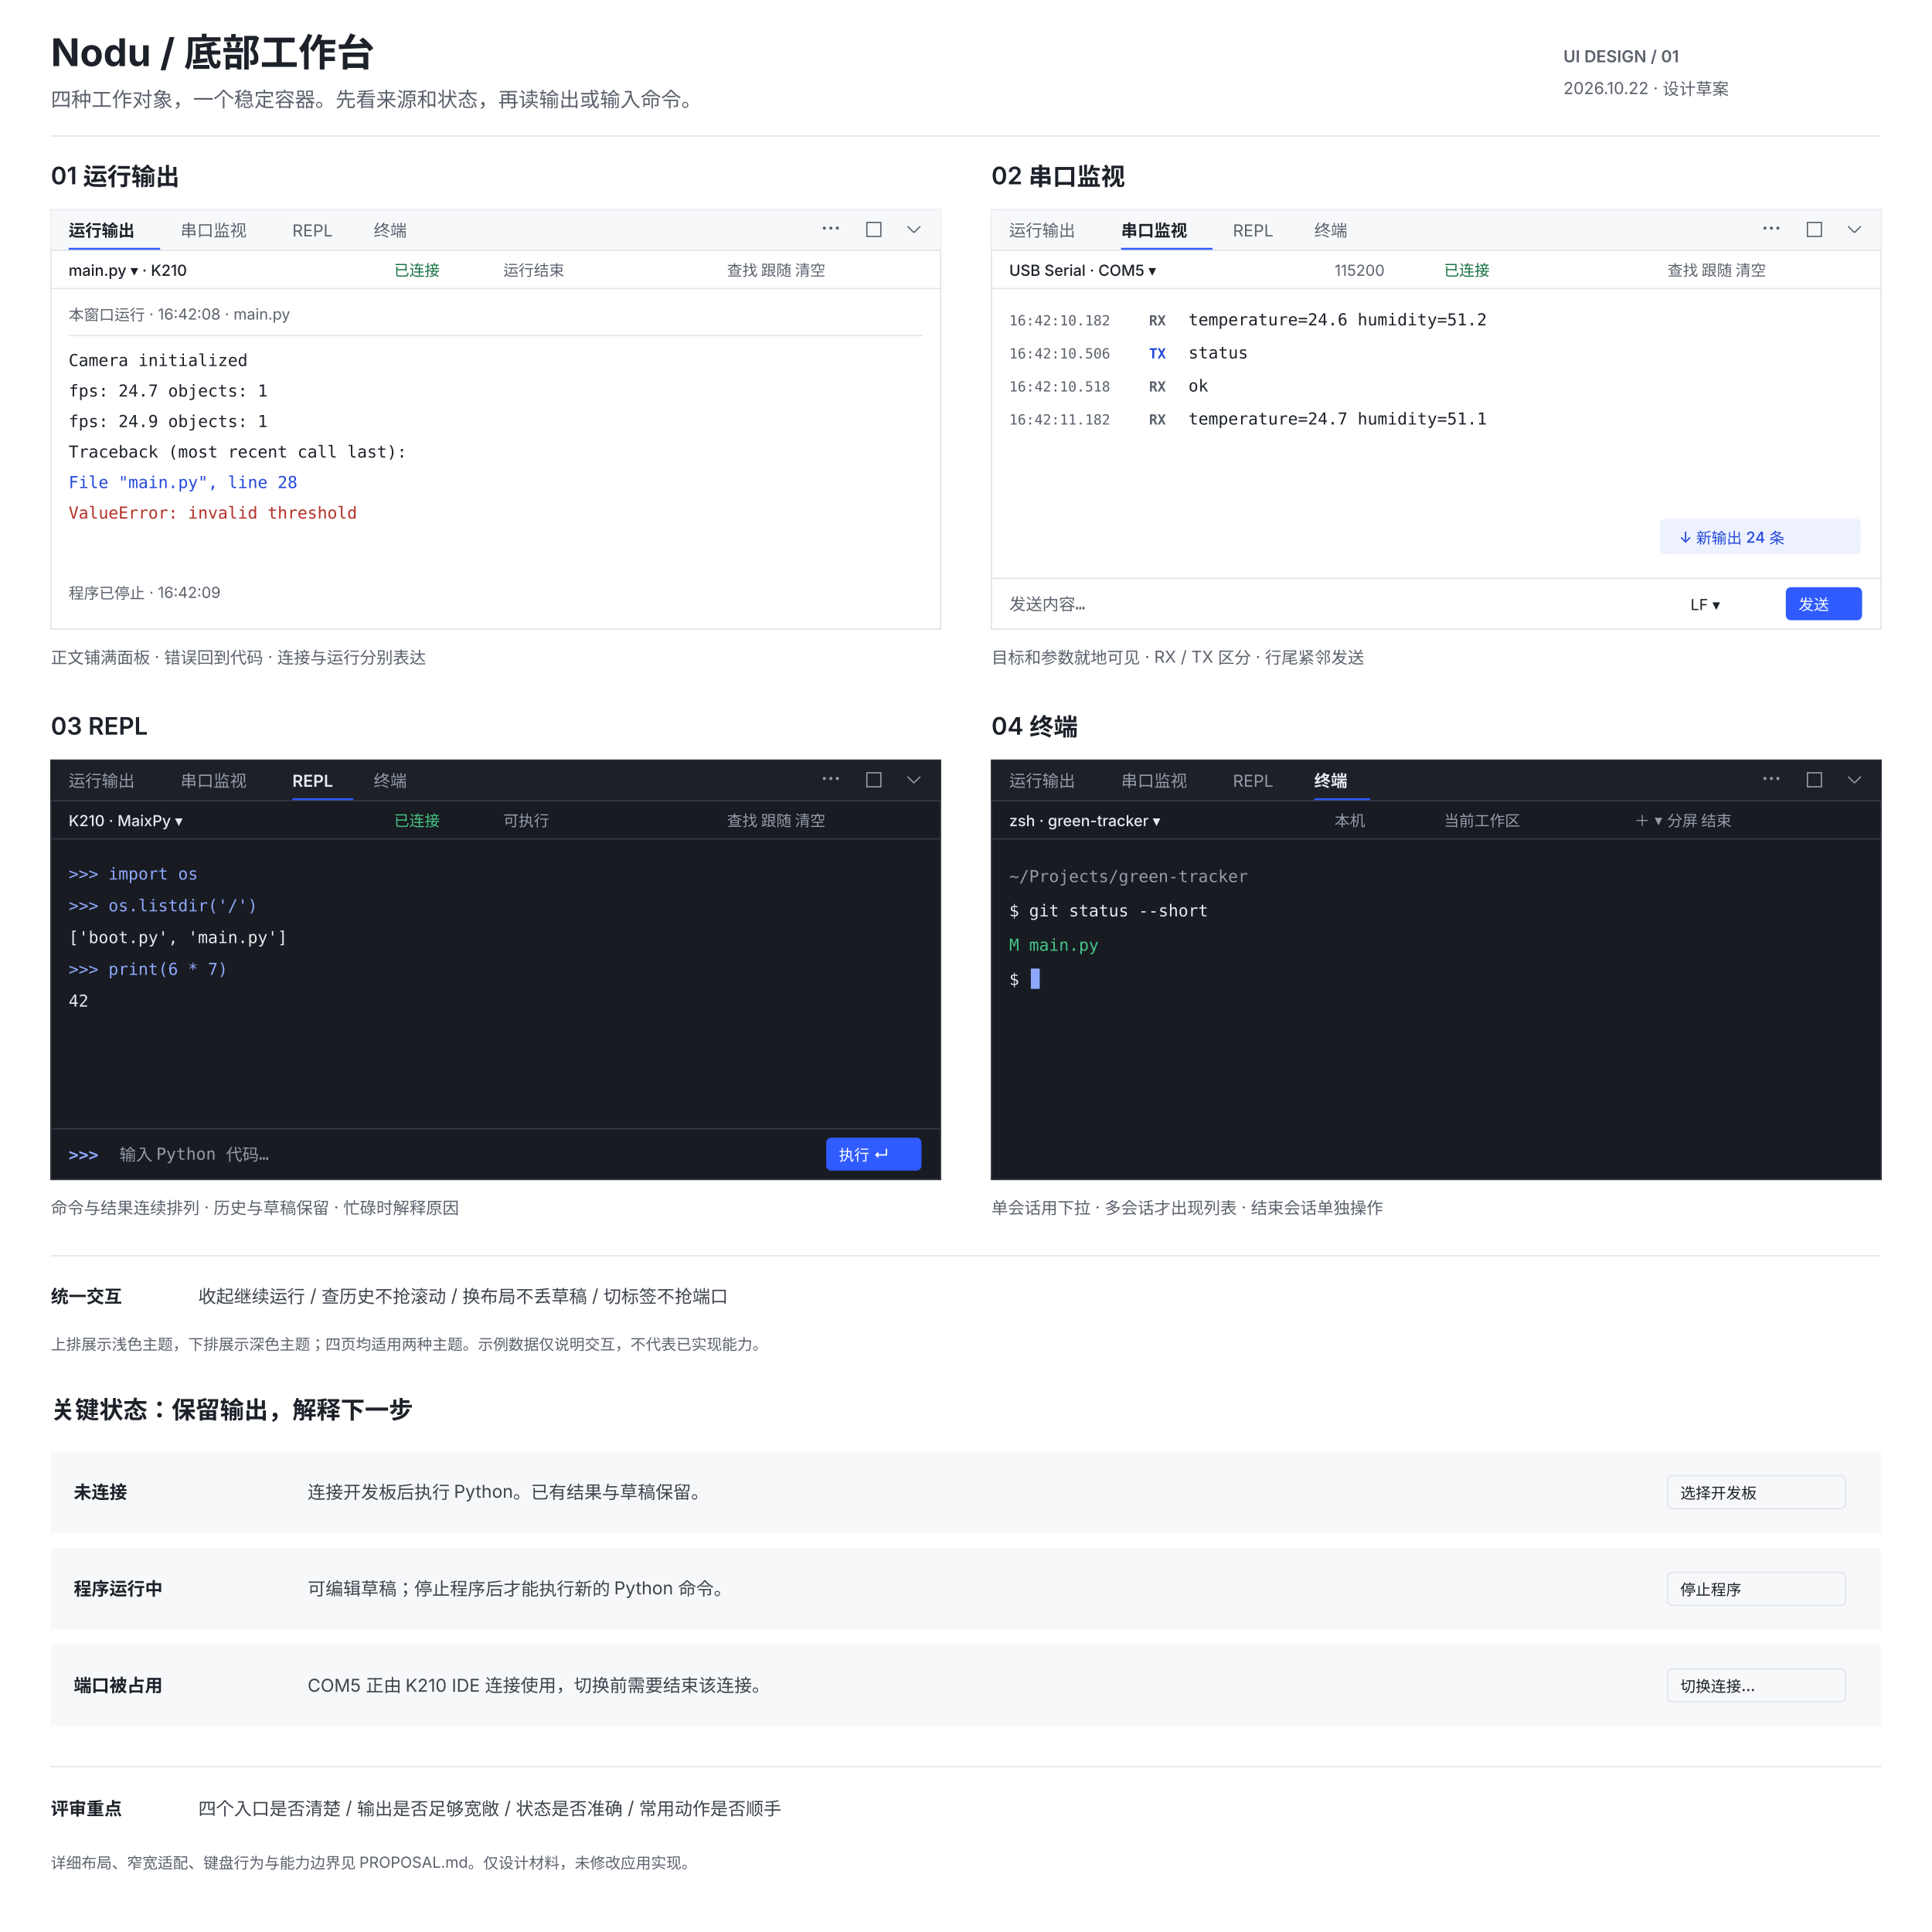
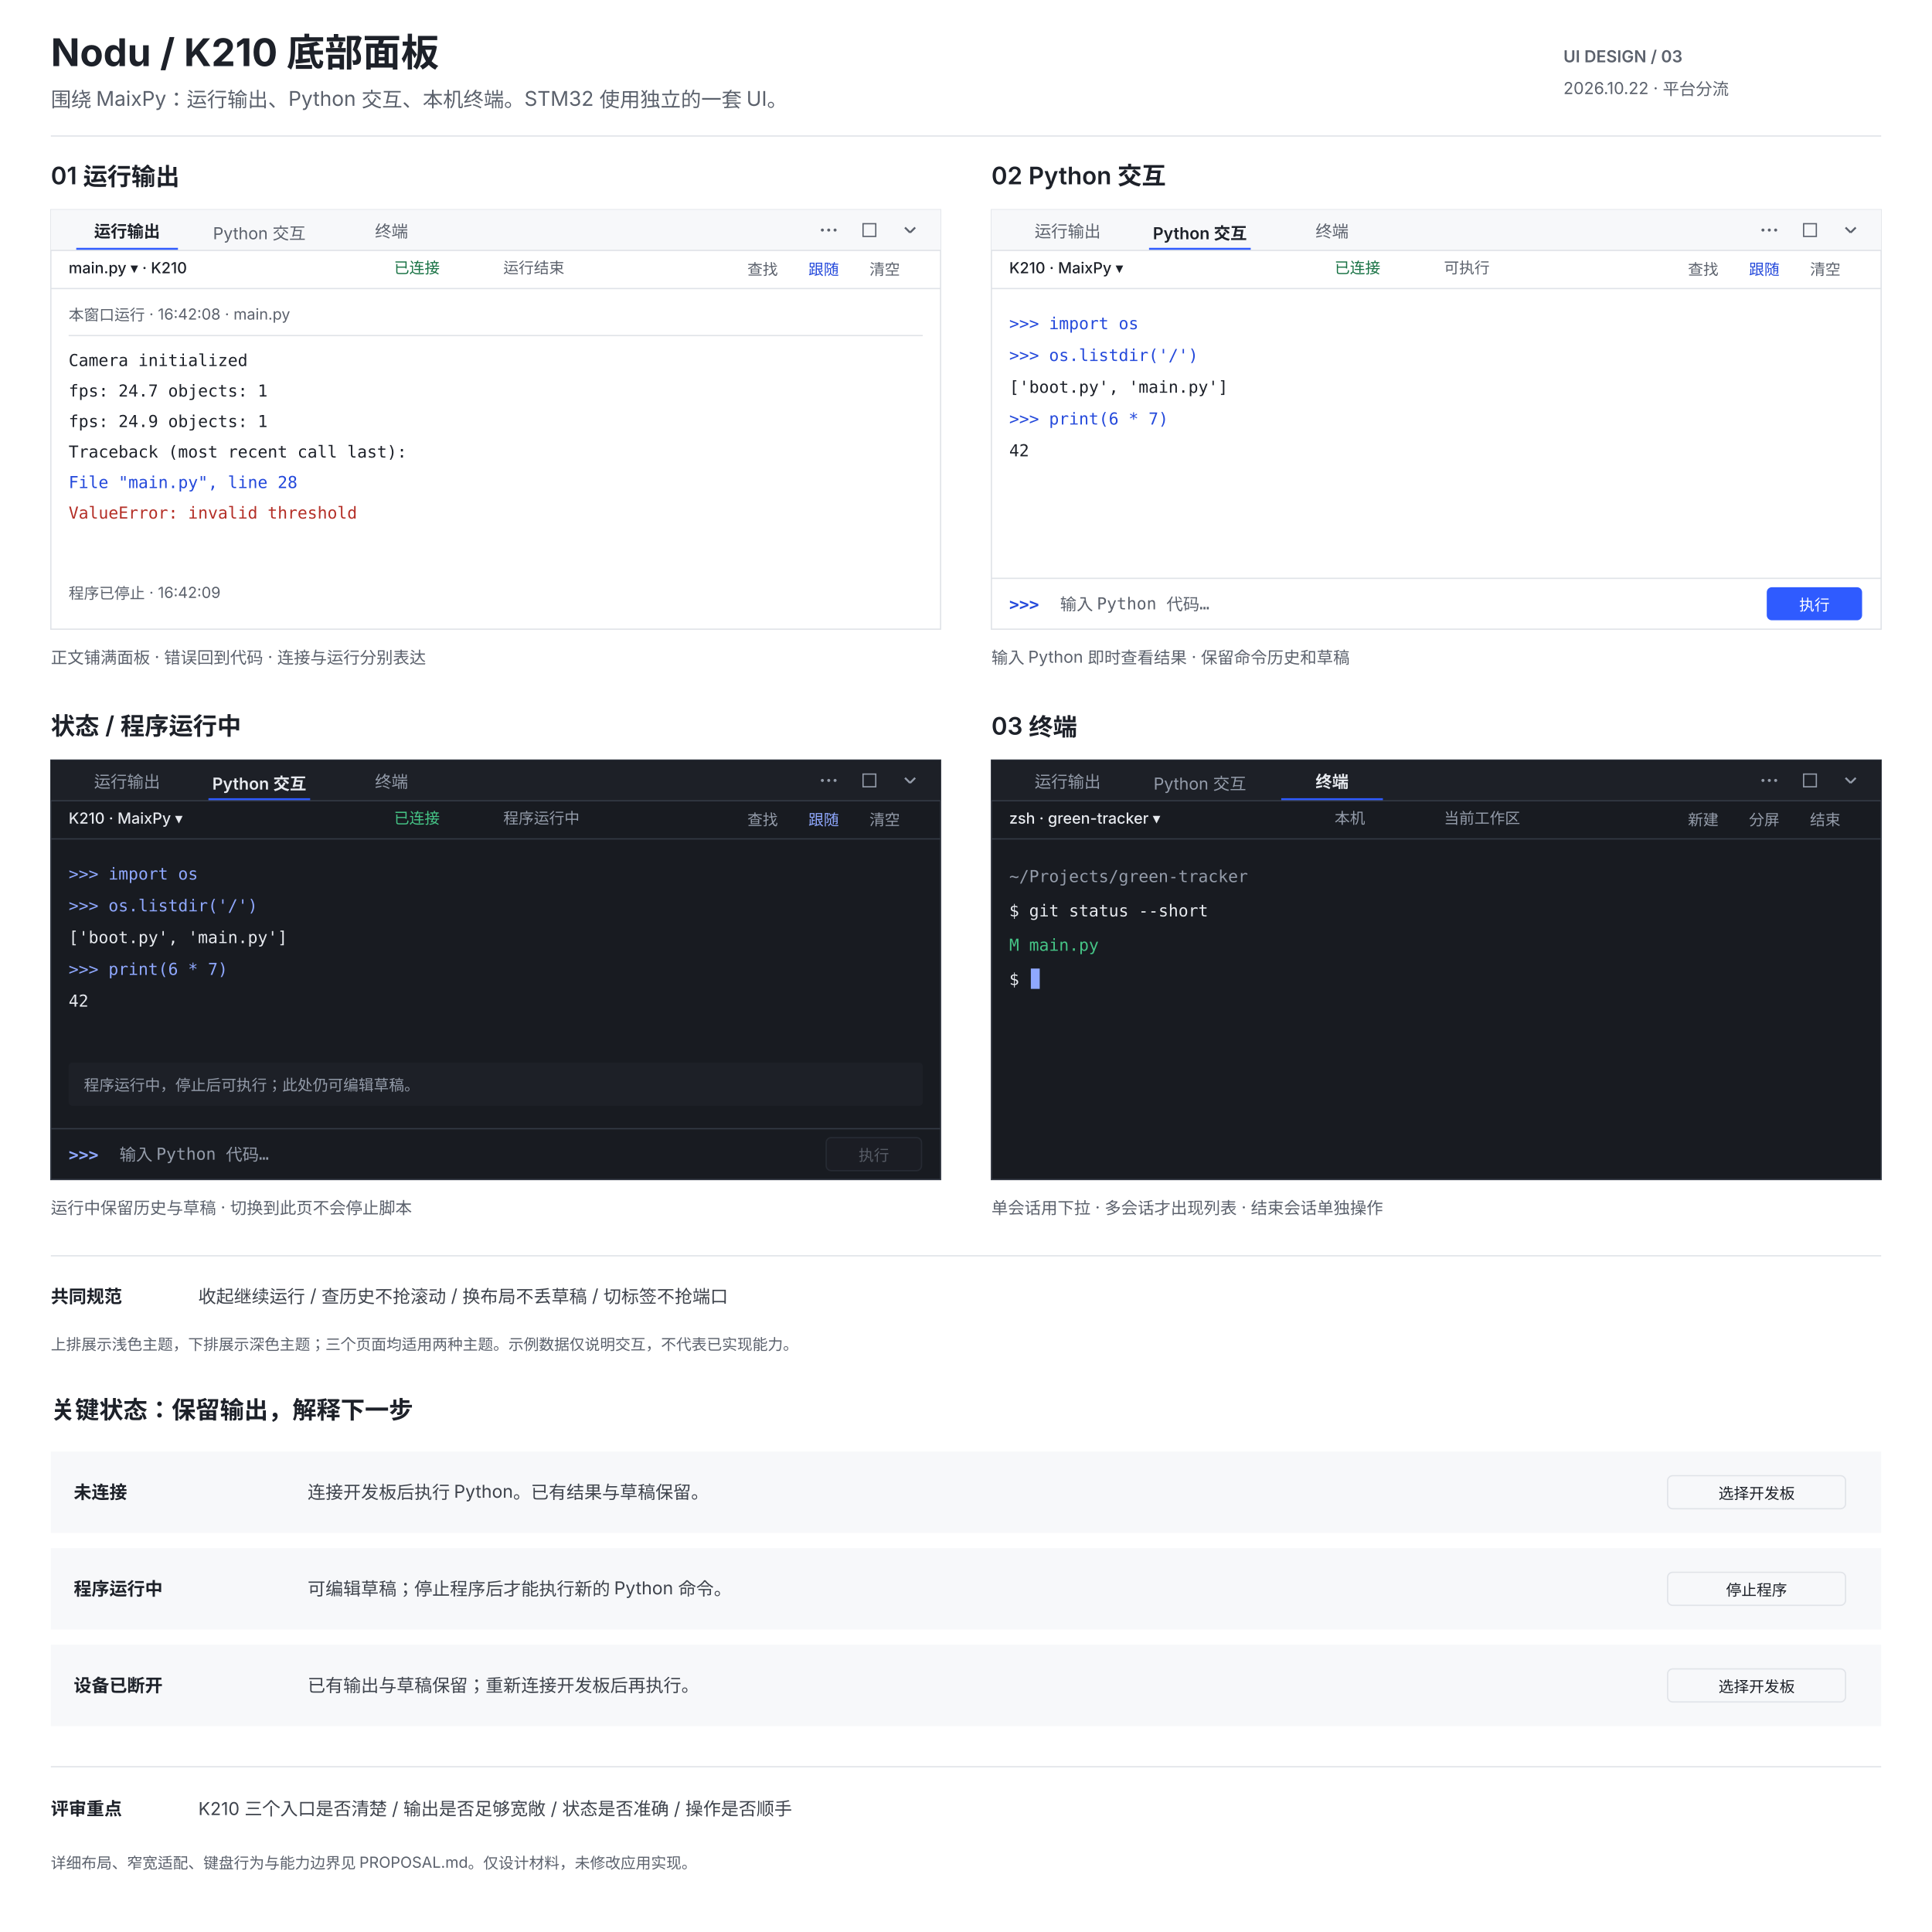
<svg xmlns="http://www.w3.org/2000/svg" width="1520" height="1520" viewBox="0 0 1520 1520" role="img" aria-labelledby="title desc">
  <rect x="0" y="0" width="1520" height="1520" rx="0" fill="#FFFFFF" />
-   <text x="40" y="52" font-family="-apple-system, BlinkMacSystemFont, 'PingFang SC', 'Microsoft YaHei', sans-serif" font-size="30" font-weight="650" fill="#1D2129">Nodu  /  底部工作台</text>
-   <text x="40" y="84" font-family="-apple-system, BlinkMacSystemFont, 'PingFang SC', 'Microsoft YaHei', sans-serif" font-size="16" font-weight="400" fill="#5B616C">四种工作对象，一个稳定容器。先看来源和状态，再读输出或输入命令。</text>
-   <text x="1230" y="49" font-family="-apple-system, BlinkMacSystemFont, 'PingFang SC', 'Microsoft YaHei', sans-serif" font-size="13" font-weight="600" fill="#5B616C">UI DESIGN  /  01</text>
-   <text x="1230" y="74" font-family="-apple-system, BlinkMacSystemFont, 'PingFang SC', 'Microsoft YaHei', sans-serif" font-size="13" font-weight="400" fill="#5B616C">2026.10.22 · 设计草案</text>
+   <text x="40" y="52" font-family="-apple-system, BlinkMacSystemFont, 'PingFang SC', 'Microsoft YaHei', sans-serif" font-size="30" font-weight="650" fill="#1D2129">Nodu  /  K210 底部面板</text>
+   <text x="40" y="84" font-family="-apple-system, BlinkMacSystemFont, 'PingFang SC', 'Microsoft YaHei', sans-serif" font-size="16" font-weight="400" fill="#5B616C">围绕 MaixPy：运行输出、Python 交互、本机终端。STM32 使用独立的一套 UI。</text>
+   <text x="1230" y="49" font-family="-apple-system, BlinkMacSystemFont, 'PingFang SC', 'Microsoft YaHei', sans-serif" font-size="13" font-weight="600" fill="#5B616C">UI DESIGN  /  03</text>
+   <text x="1230" y="74" font-family="-apple-system, BlinkMacSystemFont, 'PingFang SC', 'Microsoft YaHei', sans-serif" font-size="13" font-weight="400" fill="#5B616C">2026.10.22 · 平台分流</text>
  <path d="M40 107 L1480 107" fill="none" stroke="#E0E3E8" stroke-width="1" />
  <text x="40" y="145" font-family="-apple-system, BlinkMacSystemFont, 'PingFang SC', 'Microsoft YaHei', sans-serif" font-size="19" font-weight="600" fill="#1D2129">01  运行输出</text>
-   <text x="780" y="145" font-family="-apple-system, BlinkMacSystemFont, 'PingFang SC', 'Microsoft YaHei', sans-serif" font-size="19" font-weight="600" fill="#1D2129">02  串口监视</text>
+   <text x="780" y="145" font-family="-apple-system, BlinkMacSystemFont, 'PingFang SC', 'Microsoft YaHei', sans-serif" font-size="19" font-weight="600" fill="#1D2129">02  Python 交互</text>
  <rect x="40" y="165" width="700" height="330" rx="0" fill="#FFFFFF" stroke="#E0E3E8" />
  <rect x="40" y="165" width="700" height="32" rx="0" fill="#F7F8FA" />
-   <text x="54" y="186" font-family="-apple-system, BlinkMacSystemFont, 'PingFang SC', 'Microsoft YaHei', sans-serif" font-size="13" font-weight="600" fill="#1D2129">运行输出</text>
-   <rect x="54" y="195" width="72" height="2" rx="0" fill="#2F5BFF" />
-   <text x="142" y="186" font-family="-apple-system, BlinkMacSystemFont, 'PingFang SC', 'Microsoft YaHei', sans-serif" font-size="13" font-weight="400" fill="#5B616C">串口监视</text>
-   <text x="230" y="186" font-family="-apple-system, BlinkMacSystemFont, 'PingFang SC', 'Microsoft YaHei', sans-serif" font-size="13" font-weight="400" fill="#5B616C">REPL</text>
-   <text x="294" y="186" font-family="-apple-system, BlinkMacSystemFont, 'PingFang SC', 'Microsoft YaHei', sans-serif" font-size="13" font-weight="400" fill="#5B616C">终端</text>
-   <text x="646" y="185" font-family="-apple-system, BlinkMacSystemFont, 'PingFang SC', 'Microsoft YaHei', sans-serif" font-size="16" font-weight="600" fill="#5B616C">···</text>
-   <rect x="682" y="175" width="11" height="11" rx="0" fill="none" stroke="#5B616C" />
-   <path d="M714 178 L719 183" fill="none" stroke="#5B616C" stroke-width="1" />
-   <path d="M719 183 L724 178" fill="none" stroke="#5B616C" stroke-width="1" />
+   <g data-tab="运行输出" data-box="48,165,104,32">
+     <text x="100" y="181" text-anchor="middle" dominant-baseline="central" font-family="-apple-system, BlinkMacSystemFont, 'PingFang SC', 'Microsoft YaHei', sans-serif" font-size="13" font-weight="600" fill="#1D2129">运行输出</text>
+     <rect x="60" y="195" width="80" height="2" rx="0" fill="#2F5BFF" />
+   </g>
+   <g data-tab="Python 交互" data-box="152,165,104,32">
+     <text x="204" y="181" text-anchor="middle" dominant-baseline="central" font-family="-apple-system, BlinkMacSystemFont, 'PingFang SC', 'Microsoft YaHei', sans-serif" font-size="13" font-weight="400" fill="#5B616C">Python 交互</text>
+   </g>
+   <g data-tab="终端" data-box="256,165,104,32">
+     <text x="308" y="181" text-anchor="middle" dominant-baseline="central" font-family="-apple-system, BlinkMacSystemFont, 'PingFang SC', 'Microsoft YaHei', sans-serif" font-size="13" font-weight="400" fill="#5B616C">终端</text>
+   </g>
+   <circle cx="647" cy="181" r="1.2" fill="#5B616C" />
+   <circle cx="652" cy="181" r="1.2" fill="#5B616C" />
+   <circle cx="657" cy="181" r="1.2" fill="#5B616C" />
+   <rect x="679" y="176" width="10" height="10" rx="0" fill="none" stroke="#5B616C" />
+   <path d="M712 179 L716 183" fill="none" stroke="#5B616C" stroke-width="1.5" />
+   <path d="M716 183 L720 179" fill="none" stroke="#5B616C" stroke-width="1.5" />
  <path d="M40 197 L740 197" fill="none" stroke="#E0E3E8" stroke-width="1" />
-   <text x="54" y="217" font-family="-apple-system, BlinkMacSystemFont, 'PingFang SC', 'Microsoft YaHei', sans-serif" font-size="12" font-weight="500" fill="#1D2129">main.py ▾   ·   K210</text>
-   <text x="310" y="217" font-family="-apple-system, BlinkMacSystemFont, 'PingFang SC', 'Microsoft YaHei', sans-serif" font-size="12" font-weight="400" fill="#187244">已连接</text>
-   <text x="396" y="217" font-family="-apple-system, BlinkMacSystemFont, 'PingFang SC', 'Microsoft YaHei', sans-serif" font-size="12" font-weight="400" fill="#5B616C">运行结束</text>
-   <text x="572" y="217" font-family="-apple-system, BlinkMacSystemFont, 'PingFang SC', 'Microsoft YaHei', sans-serif" font-size="12" font-weight="400" fill="#5B616C">查找   跟随   清空</text>
+   <text x="54" y="215" font-family="-apple-system, BlinkMacSystemFont, 'PingFang SC', 'Microsoft YaHei', sans-serif" font-size="12" font-weight="500" fill="#1D2129">main.py ▾   ·   K210</text>
+   <text x="310" y="215" font-family="-apple-system, BlinkMacSystemFont, 'PingFang SC', 'Microsoft YaHei', sans-serif" font-size="12" font-weight="400" fill="#187244">已连接</text>
+   <text x="396" y="215" font-family="-apple-system, BlinkMacSystemFont, 'PingFang SC', 'Microsoft YaHei', sans-serif" font-size="12" font-weight="400" fill="#5B616C">运行结束</text>
+   <text x="600" y="211" text-anchor="middle" dominant-baseline="central" font-family="-apple-system, BlinkMacSystemFont, 'PingFang SC', 'Microsoft YaHei', sans-serif" font-size="12" font-weight="500" fill="#5B616C">查找</text>
+   <text x="648" y="211" text-anchor="middle" dominant-baseline="central" font-family="-apple-system, BlinkMacSystemFont, 'PingFang SC', 'Microsoft YaHei', sans-serif" font-size="12" font-weight="500" fill="#2449DB">跟随</text>
+   <text x="696" y="211" text-anchor="middle" dominant-baseline="central" font-family="-apple-system, BlinkMacSystemFont, 'PingFang SC', 'Microsoft YaHei', sans-serif" font-size="12" font-weight="500" fill="#5B616C">清空</text>
  <path d="M40 227 L740 227" fill="none" stroke="#E0E3E8" stroke-width="1" />
  <text x="54" y="252" font-family="-apple-system, BlinkMacSystemFont, 'PingFang SC', 'Microsoft YaHei', sans-serif" font-size="12" font-weight="400" fill="#5B616C">本窗口运行 · 16:42:08 · main.py</text>
  <path d="M54 264 L726 264" fill="none" stroke="#E0E3E8" stroke-width="1" />
  <text x="54" y="288" font-family="'SFMono-Regular', Menlo, Consolas, 'PingFang SC', monospace" font-size="13" font-weight="400" fill="#1D2129">Camera initialized</text>
  <text x="54" y="312" font-family="'SFMono-Regular', Menlo, Consolas, 'PingFang SC', monospace" font-size="13" font-weight="400" fill="#1D2129">fps: 24.7   objects: 1</text>
  <text x="54" y="336" font-family="'SFMono-Regular', Menlo, Consolas, 'PingFang SC', monospace" font-size="13" font-weight="400" fill="#1D2129">fps: 24.9   objects: 1</text>
  <text x="54" y="360" font-family="'SFMono-Regular', Menlo, Consolas, 'PingFang SC', monospace" font-size="13" font-weight="400" fill="#1D2129">Traceback (most recent call last):</text>
  <text x="54" y="384" font-family="'SFMono-Regular', Menlo, Consolas, 'PingFang SC', monospace" font-size="13" font-weight="400" fill="#2449DB">  File "main.py", line 28</text>
  <text x="54" y="408" font-family="'SFMono-Regular', Menlo, Consolas, 'PingFang SC', monospace" font-size="13" font-weight="400" fill="#B42F27">ValueError: invalid threshold</text>
  <text x="54" y="471" font-family="-apple-system, BlinkMacSystemFont, 'PingFang SC', 'Microsoft YaHei', sans-serif" font-size="12" font-weight="400" fill="#5B616C">程序已停止 · 16:42:09</text>
  <rect x="780" y="165" width="700" height="330" rx="0" fill="#FFFFFF" stroke="#E0E3E8" />
  <rect x="780" y="165" width="700" height="32" rx="0" fill="#F7F8FA" />
-   <text x="794" y="186" font-family="-apple-system, BlinkMacSystemFont, 'PingFang SC', 'Microsoft YaHei', sans-serif" font-size="13" font-weight="400" fill="#5B616C">运行输出</text>
-   <text x="882" y="186" font-family="-apple-system, BlinkMacSystemFont, 'PingFang SC', 'Microsoft YaHei', sans-serif" font-size="13" font-weight="600" fill="#1D2129">串口监视</text>
-   <rect x="882" y="195" width="72" height="2" rx="0" fill="#2F5BFF" />
-   <text x="970" y="186" font-family="-apple-system, BlinkMacSystemFont, 'PingFang SC', 'Microsoft YaHei', sans-serif" font-size="13" font-weight="400" fill="#5B616C">REPL</text>
-   <text x="1034" y="186" font-family="-apple-system, BlinkMacSystemFont, 'PingFang SC', 'Microsoft YaHei', sans-serif" font-size="13" font-weight="400" fill="#5B616C">终端</text>
-   <text x="1386" y="185" font-family="-apple-system, BlinkMacSystemFont, 'PingFang SC', 'Microsoft YaHei', sans-serif" font-size="16" font-weight="600" fill="#5B616C">···</text>
-   <rect x="1422" y="175" width="11" height="11" rx="0" fill="none" stroke="#5B616C" />
-   <path d="M1454 178 L1459 183" fill="none" stroke="#5B616C" stroke-width="1" />
-   <path d="M1459 183 L1464 178" fill="none" stroke="#5B616C" stroke-width="1" />
+   <g data-tab="运行输出" data-box="788,165,104,32">
+     <text x="840" y="181" text-anchor="middle" dominant-baseline="central" font-family="-apple-system, BlinkMacSystemFont, 'PingFang SC', 'Microsoft YaHei', sans-serif" font-size="13" font-weight="400" fill="#5B616C">运行输出</text>
+   </g>
+   <g data-tab="Python 交互" data-box="892,165,104,32">
+     <text x="944" y="181" text-anchor="middle" dominant-baseline="central" font-family="-apple-system, BlinkMacSystemFont, 'PingFang SC', 'Microsoft YaHei', sans-serif" font-size="13" font-weight="600" fill="#1D2129">Python 交互</text>
+     <rect x="904" y="195" width="80" height="2" rx="0" fill="#2F5BFF" />
+   </g>
+   <g data-tab="终端" data-box="996,165,104,32">
+     <text x="1048" y="181" text-anchor="middle" dominant-baseline="central" font-family="-apple-system, BlinkMacSystemFont, 'PingFang SC', 'Microsoft YaHei', sans-serif" font-size="13" font-weight="400" fill="#5B616C">终端</text>
+   </g>
+   <circle cx="1387" cy="181" r="1.2" fill="#5B616C" />
+   <circle cx="1392" cy="181" r="1.2" fill="#5B616C" />
+   <circle cx="1397" cy="181" r="1.2" fill="#5B616C" />
+   <rect x="1419" y="176" width="10" height="10" rx="0" fill="none" stroke="#5B616C" />
+   <path d="M1452 179 L1456 183" fill="none" stroke="#5B616C" stroke-width="1.5" />
+   <path d="M1456 183 L1460 179" fill="none" stroke="#5B616C" stroke-width="1.5" />
  <path d="M780 197 L1480 197" fill="none" stroke="#E0E3E8" stroke-width="1" />
-   <text x="794" y="217" font-family="-apple-system, BlinkMacSystemFont, 'PingFang SC', 'Microsoft YaHei', sans-serif" font-size="12" font-weight="500" fill="#1D2129">USB Serial · COM5 ▾</text>
-   <text x="1050" y="217" font-family="-apple-system, BlinkMacSystemFont, 'PingFang SC', 'Microsoft YaHei', sans-serif" font-size="12" font-weight="400" fill="#5B616C">115200</text>
-   <text x="1136" y="217" font-family="-apple-system, BlinkMacSystemFont, 'PingFang SC', 'Microsoft YaHei', sans-serif" font-size="12" font-weight="400" fill="#187244">已连接</text>
-   <text x="1312" y="217" font-family="-apple-system, BlinkMacSystemFont, 'PingFang SC', 'Microsoft YaHei', sans-serif" font-size="12" font-weight="400" fill="#5B616C">查找   跟随   清空</text>
+   <text x="794" y="215" font-family="-apple-system, BlinkMacSystemFont, 'PingFang SC', 'Microsoft YaHei', sans-serif" font-size="12" font-weight="500" fill="#1D2129">K210 · MaixPy ▾</text>
+   <text x="1050" y="215" font-family="-apple-system, BlinkMacSystemFont, 'PingFang SC', 'Microsoft YaHei', sans-serif" font-size="12" font-weight="400" fill="#187244">已连接</text>
+   <text x="1136" y="215" font-family="-apple-system, BlinkMacSystemFont, 'PingFang SC', 'Microsoft YaHei', sans-serif" font-size="12" font-weight="400" fill="#5B616C">可执行</text>
+   <text x="1340" y="211" text-anchor="middle" dominant-baseline="central" font-family="-apple-system, BlinkMacSystemFont, 'PingFang SC', 'Microsoft YaHei', sans-serif" font-size="12" font-weight="500" fill="#5B616C">查找</text>
+   <text x="1388" y="211" text-anchor="middle" dominant-baseline="central" font-family="-apple-system, BlinkMacSystemFont, 'PingFang SC', 'Microsoft YaHei', sans-serif" font-size="12" font-weight="500" fill="#2449DB">跟随</text>
+   <text x="1436" y="211" text-anchor="middle" dominant-baseline="central" font-family="-apple-system, BlinkMacSystemFont, 'PingFang SC', 'Microsoft YaHei', sans-serif" font-size="12" font-weight="500" fill="#5B616C">清空</text>
  <path d="M780 227 L1480 227" fill="none" stroke="#E0E3E8" stroke-width="1" />
-   <text x="794" y="256" font-family="'SFMono-Regular', Menlo, Consolas, 'PingFang SC', monospace" font-size="11" font-weight="400" fill="#5B616C">16:42:10.182</text>
-   <text x="904" y="256" font-family="'SFMono-Regular', Menlo, Consolas, 'PingFang SC', monospace" font-size="11" font-weight="600" fill="#5B616C">RX</text>
-   <text x="935" y="256" font-family="'SFMono-Regular', Menlo, Consolas, 'PingFang SC', monospace" font-size="13" font-weight="400" fill="#1D2129">temperature=24.6 humidity=51.2</text>
-   <text x="794" y="282" font-family="'SFMono-Regular', Menlo, Consolas, 'PingFang SC', monospace" font-size="11" font-weight="400" fill="#5B616C">16:42:10.506</text>
-   <text x="904" y="282" font-family="'SFMono-Regular', Menlo, Consolas, 'PingFang SC', monospace" font-size="11" font-weight="600" fill="#2449DB">TX</text>
-   <text x="935" y="282" font-family="'SFMono-Regular', Menlo, Consolas, 'PingFang SC', monospace" font-size="13" font-weight="400" fill="#1D2129">status</text>
-   <text x="794" y="308" font-family="'SFMono-Regular', Menlo, Consolas, 'PingFang SC', monospace" font-size="11" font-weight="400" fill="#5B616C">16:42:10.518</text>
-   <text x="904" y="308" font-family="'SFMono-Regular', Menlo, Consolas, 'PingFang SC', monospace" font-size="11" font-weight="600" fill="#5B616C">RX</text>
-   <text x="935" y="308" font-family="'SFMono-Regular', Menlo, Consolas, 'PingFang SC', monospace" font-size="13" font-weight="400" fill="#1D2129">ok</text>
-   <text x="794" y="334" font-family="'SFMono-Regular', Menlo, Consolas, 'PingFang SC', monospace" font-size="11" font-weight="400" fill="#5B616C">16:42:11.182</text>
-   <text x="904" y="334" font-family="'SFMono-Regular', Menlo, Consolas, 'PingFang SC', monospace" font-size="11" font-weight="600" fill="#5B616C">RX</text>
-   <text x="935" y="334" font-family="'SFMono-Regular', Menlo, Consolas, 'PingFang SC', monospace" font-size="13" font-weight="400" fill="#1D2129">temperature=24.7 humidity=51.1</text>
-   <rect x="1306" y="408" width="158" height="28" rx="4" fill="#EEF2FF" />
-   <text x="1321" y="427" font-family="-apple-system, BlinkMacSystemFont, 'PingFang SC', 'Microsoft YaHei', sans-serif" font-size="12" font-weight="500" fill="#2449DB">↓  新输出 24 条</text>
+   <text x="794" y="259" font-family="'SFMono-Regular', Menlo, Consolas, 'PingFang SC', monospace" font-size="13" font-weight="400" fill="#2449DB">&gt;&gt;&gt; import os</text>
+   <text x="794" y="284" font-family="'SFMono-Regular', Menlo, Consolas, 'PingFang SC', monospace" font-size="13" font-weight="400" fill="#2449DB">&gt;&gt;&gt; os.listdir('/')</text>
+   <text x="794" y="309" font-family="'SFMono-Regular', Menlo, Consolas, 'PingFang SC', monospace" font-size="13" font-weight="400" fill="#1D2129">['boot.py', 'main.py']</text>
+   <text x="794" y="334" font-family="'SFMono-Regular', Menlo, Consolas, 'PingFang SC', monospace" font-size="13" font-weight="400" fill="#2449DB">&gt;&gt;&gt; print(6 * 7)</text>
+   <text x="794" y="359" font-family="'SFMono-Regular', Menlo, Consolas, 'PingFang SC', monospace" font-size="13" font-weight="400" fill="#1D2129">42</text>
  <path d="M780 455 L1480 455" fill="none" stroke="#E0E3E8" stroke-width="1" />
-   <text x="794" y="480" font-family="'SFMono-Regular', Menlo, Consolas, 'PingFang SC', monospace" font-size="13" font-weight="400" fill="#5B616C">发送内容…</text>
-   <text x="1330" y="480" font-family="-apple-system, BlinkMacSystemFont, 'PingFang SC', 'Microsoft YaHei', sans-serif" font-size="12" font-weight="400" fill="#1D2129">LF ▾</text>
-   <rect x="1405" y="462" width="60" height="26" rx="4" fill="#2F5BFF" />
-   <text x="1415" y="480" font-family="-apple-system, BlinkMacSystemFont, 'PingFang SC', 'Microsoft YaHei', sans-serif" font-size="12" font-weight="500" fill="#FFFFFF">发送</text>
+   <text x="794" y="480" font-family="'SFMono-Regular', Menlo, Consolas, 'PingFang SC', monospace" font-size="13" font-weight="600" fill="#2449DB">&gt;&gt;&gt;</text>
+   <text x="834" y="480" font-family="'SFMono-Regular', Menlo, Consolas, 'PingFang SC', monospace" font-size="13" font-weight="400" fill="#5B616C">输入 Python 代码…</text>
+   <rect x="1390" y="462" width="75" height="26" rx="4" fill="#2F5BFF" />
+   <text x="1427.5" y="475" text-anchor="middle" dominant-baseline="central" font-family="-apple-system, BlinkMacSystemFont, 'PingFang SC', 'Microsoft YaHei', sans-serif" font-size="12" font-weight="500" fill="#FFFFFF">执行</text>
  <text x="40" y="522" font-family="-apple-system, BlinkMacSystemFont, 'PingFang SC', 'Microsoft YaHei', sans-serif" font-size="13" font-weight="400" fill="#5B616C">正文铺满面板 · 错误回到代码 · 连接与运行分别表达</text>
-   <text x="780" y="522" font-family="-apple-system, BlinkMacSystemFont, 'PingFang SC', 'Microsoft YaHei', sans-serif" font-size="13" font-weight="400" fill="#5B616C">目标和参数就地可见 · RX / TX 区分 · 行尾紧邻发送</text>
-   <text x="40" y="578" font-family="-apple-system, BlinkMacSystemFont, 'PingFang SC', 'Microsoft YaHei', sans-serif" font-size="19" font-weight="600" fill="#1D2129">03  REPL</text>
-   <text x="780" y="578" font-family="-apple-system, BlinkMacSystemFont, 'PingFang SC', 'Microsoft YaHei', sans-serif" font-size="19" font-weight="600" fill="#1D2129">04  终端</text>
+   <text x="780" y="522" font-family="-apple-system, BlinkMacSystemFont, 'PingFang SC', 'Microsoft YaHei', sans-serif" font-size="13" font-weight="400" fill="#5B616C">输入 Python 即时查看结果 · 保留命令历史和草稿</text>
+   <text x="40" y="578" font-family="-apple-system, BlinkMacSystemFont, 'PingFang SC', 'Microsoft YaHei', sans-serif" font-size="19" font-weight="600" fill="#1D2129">状态  /  程序运行中</text>
+   <text x="780" y="578" font-family="-apple-system, BlinkMacSystemFont, 'PingFang SC', 'Microsoft YaHei', sans-serif" font-size="19" font-weight="600" fill="#1D2129">03  终端</text>
  <rect x="40" y="598" width="700" height="330" rx="0" fill="#181B21" stroke="#343A45" />
  <rect x="40" y="598" width="700" height="32" rx="0" fill="#1D2027" />
-   <text x="54" y="619" font-family="-apple-system, BlinkMacSystemFont, 'PingFang SC', 'Microsoft YaHei', sans-serif" font-size="13" font-weight="400" fill="#949CAA">运行输出</text>
-   <text x="142" y="619" font-family="-apple-system, BlinkMacSystemFont, 'PingFang SC', 'Microsoft YaHei', sans-serif" font-size="13" font-weight="400" fill="#949CAA">串口监视</text>
-   <text x="230" y="619" font-family="-apple-system, BlinkMacSystemFont, 'PingFang SC', 'Microsoft YaHei', sans-serif" font-size="13" font-weight="600" fill="#E7EAEF">REPL</text>
-   <rect x="230" y="628" width="48" height="2" rx="0" fill="#2F5BFF" />
-   <text x="294" y="619" font-family="-apple-system, BlinkMacSystemFont, 'PingFang SC', 'Microsoft YaHei', sans-serif" font-size="13" font-weight="400" fill="#949CAA">终端</text>
-   <text x="646" y="618" font-family="-apple-system, BlinkMacSystemFont, 'PingFang SC', 'Microsoft YaHei', sans-serif" font-size="16" font-weight="600" fill="#949CAA">···</text>
-   <rect x="682" y="608" width="11" height="11" rx="0" fill="none" stroke="#949CAA" />
-   <path d="M714 611 L719 616" fill="none" stroke="#949CAA" stroke-width="1" />
-   <path d="M719 616 L724 611" fill="none" stroke="#949CAA" stroke-width="1" />
+   <g data-tab="运行输出" data-box="48,598,104,32">
+     <text x="100" y="614" text-anchor="middle" dominant-baseline="central" font-family="-apple-system, BlinkMacSystemFont, 'PingFang SC', 'Microsoft YaHei', sans-serif" font-size="13" font-weight="400" fill="#949CAA">运行输出</text>
+   </g>
+   <g data-tab="Python 交互" data-box="152,598,104,32">
+     <text x="204" y="614" text-anchor="middle" dominant-baseline="central" font-family="-apple-system, BlinkMacSystemFont, 'PingFang SC', 'Microsoft YaHei', sans-serif" font-size="13" font-weight="600" fill="#E7EAEF">Python 交互</text>
+     <rect x="164" y="628" width="80" height="2" rx="0" fill="#2F5BFF" />
+   </g>
+   <g data-tab="终端" data-box="256,598,104,32">
+     <text x="308" y="614" text-anchor="middle" dominant-baseline="central" font-family="-apple-system, BlinkMacSystemFont, 'PingFang SC', 'Microsoft YaHei', sans-serif" font-size="13" font-weight="400" fill="#949CAA">终端</text>
+   </g>
+   <circle cx="647" cy="614" r="1.2" fill="#949CAA" />
+   <circle cx="652" cy="614" r="1.2" fill="#949CAA" />
+   <circle cx="657" cy="614" r="1.2" fill="#949CAA" />
+   <rect x="679" y="609" width="10" height="10" rx="0" fill="none" stroke="#949CAA" />
+   <path d="M712 612 L716 616" fill="none" stroke="#949CAA" stroke-width="1.5" />
+   <path d="M716 616 L720 612" fill="none" stroke="#949CAA" stroke-width="1.5" />
  <path d="M40 630 L740 630" fill="none" stroke="#343A45" stroke-width="1" />
-   <text x="54" y="650" font-family="-apple-system, BlinkMacSystemFont, 'PingFang SC', 'Microsoft YaHei', sans-serif" font-size="12" font-weight="500" fill="#E7EAEF">K210 · MaixPy ▾</text>
-   <text x="310" y="650" font-family="-apple-system, BlinkMacSystemFont, 'PingFang SC', 'Microsoft YaHei', sans-serif" font-size="12" font-weight="400" fill="#45C486">已连接</text>
-   <text x="396" y="650" font-family="-apple-system, BlinkMacSystemFont, 'PingFang SC', 'Microsoft YaHei', sans-serif" font-size="12" font-weight="400" fill="#949CAA">可执行</text>
-   <text x="572" y="650" font-family="-apple-system, BlinkMacSystemFont, 'PingFang SC', 'Microsoft YaHei', sans-serif" font-size="12" font-weight="400" fill="#949CAA">查找   跟随   清空</text>
+   <text x="54" y="648" font-family="-apple-system, BlinkMacSystemFont, 'PingFang SC', 'Microsoft YaHei', sans-serif" font-size="12" font-weight="500" fill="#E7EAEF">K210 · MaixPy ▾</text>
+   <text x="310" y="648" font-family="-apple-system, BlinkMacSystemFont, 'PingFang SC', 'Microsoft YaHei', sans-serif" font-size="12" font-weight="400" fill="#45C486">已连接</text>
+   <text x="396" y="648" font-family="-apple-system, BlinkMacSystemFont, 'PingFang SC', 'Microsoft YaHei', sans-serif" font-size="12" font-weight="400" fill="#949CAA">程序运行中</text>
+   <text x="600" y="644" text-anchor="middle" dominant-baseline="central" font-family="-apple-system, BlinkMacSystemFont, 'PingFang SC', 'Microsoft YaHei', sans-serif" font-size="12" font-weight="500" fill="#949CAA">查找</text>
+   <text x="648" y="644" text-anchor="middle" dominant-baseline="central" font-family="-apple-system, BlinkMacSystemFont, 'PingFang SC', 'Microsoft YaHei', sans-serif" font-size="12" font-weight="500" fill="#8FA8FF">跟随</text>
+   <text x="696" y="644" text-anchor="middle" dominant-baseline="central" font-family="-apple-system, BlinkMacSystemFont, 'PingFang SC', 'Microsoft YaHei', sans-serif" font-size="12" font-weight="500" fill="#949CAA">清空</text>
  <path d="M40 660 L740 660" fill="none" stroke="#343A45" stroke-width="1" />
  <text x="54" y="692" font-family="'SFMono-Regular', Menlo, Consolas, 'PingFang SC', monospace" font-size="13" font-weight="400" fill="#8FA8FF">&gt;&gt;&gt; import os</text>
  <text x="54" y="717" font-family="'SFMono-Regular', Menlo, Consolas, 'PingFang SC', monospace" font-size="13" font-weight="400" fill="#8FA8FF">&gt;&gt;&gt; os.listdir('/')</text>
  <text x="54" y="742" font-family="'SFMono-Regular', Menlo, Consolas, 'PingFang SC', monospace" font-size="13" font-weight="400" fill="#E7EAEF">['boot.py', 'main.py']</text>
  <text x="54" y="767" font-family="'SFMono-Regular', Menlo, Consolas, 'PingFang SC', monospace" font-size="13" font-weight="400" fill="#8FA8FF">&gt;&gt;&gt; print(6 * 7)</text>
  <text x="54" y="792" font-family="'SFMono-Regular', Menlo, Consolas, 'PingFang SC', monospace" font-size="13" font-weight="400" fill="#E7EAEF">42</text>
  <path d="M40 888 L740 888" fill="none" stroke="#343A45" stroke-width="1" />
  <text x="54" y="913" font-family="'SFMono-Regular', Menlo, Consolas, 'PingFang SC', monospace" font-size="13" font-weight="600" fill="#8FA8FF">&gt;&gt;&gt;</text>
  <text x="94" y="913" font-family="'SFMono-Regular', Menlo, Consolas, 'PingFang SC', monospace" font-size="13" font-weight="400" fill="#949CAA">输入 Python 代码…</text>
-   <rect x="650" y="895" width="75" height="26" rx="4" fill="#2F5BFF" />
-   <text x="660" y="913" font-family="-apple-system, BlinkMacSystemFont, 'PingFang SC', 'Microsoft YaHei', sans-serif" font-size="12" font-weight="500" fill="#FFFFFF">执行 ↵</text>
+   <rect x="54" y="836" width="672" height="34" rx="3" fill="#1D2027" />
+   <text x="66" y="858" font-family="-apple-system, BlinkMacSystemFont, 'PingFang SC', 'Microsoft YaHei', sans-serif" font-size="12" font-weight="400" fill="#949CAA">程序运行中，停止后可执行；此处仍可编辑草稿。</text>
+   <g opacity="0.5" aria-disabled="true">
+     <rect x="650" y="895" width="75" height="26" rx="4" fill="#1D2027" stroke="#343A45" />
+     <text x="687.5" y="908" text-anchor="middle" dominant-baseline="central" font-family="-apple-system, BlinkMacSystemFont, 'PingFang SC', 'Microsoft YaHei', sans-serif" font-size="12" font-weight="500" fill="#949CAA">执行</text>
+   </g>
  <rect x="780" y="598" width="700" height="330" rx="0" fill="#181B21" stroke="#343A45" />
  <rect x="780" y="598" width="700" height="32" rx="0" fill="#1D2027" />
-   <text x="794" y="619" font-family="-apple-system, BlinkMacSystemFont, 'PingFang SC', 'Microsoft YaHei', sans-serif" font-size="13" font-weight="400" fill="#949CAA">运行输出</text>
-   <text x="882" y="619" font-family="-apple-system, BlinkMacSystemFont, 'PingFang SC', 'Microsoft YaHei', sans-serif" font-size="13" font-weight="400" fill="#949CAA">串口监视</text>
-   <text x="970" y="619" font-family="-apple-system, BlinkMacSystemFont, 'PingFang SC', 'Microsoft YaHei', sans-serif" font-size="13" font-weight="400" fill="#949CAA">REPL</text>
-   <text x="1034" y="619" font-family="-apple-system, BlinkMacSystemFont, 'PingFang SC', 'Microsoft YaHei', sans-serif" font-size="13" font-weight="600" fill="#E7EAEF">终端</text>
-   <rect x="1034" y="628" width="44" height="2" rx="0" fill="#2F5BFF" />
-   <text x="1386" y="618" font-family="-apple-system, BlinkMacSystemFont, 'PingFang SC', 'Microsoft YaHei', sans-serif" font-size="16" font-weight="600" fill="#949CAA">···</text>
-   <rect x="1422" y="608" width="11" height="11" rx="0" fill="none" stroke="#949CAA" />
-   <path d="M1454 611 L1459 616" fill="none" stroke="#949CAA" stroke-width="1" />
-   <path d="M1459 616 L1464 611" fill="none" stroke="#949CAA" stroke-width="1" />
+   <g data-tab="运行输出" data-box="788,598,104,32">
+     <text x="840" y="614" text-anchor="middle" dominant-baseline="central" font-family="-apple-system, BlinkMacSystemFont, 'PingFang SC', 'Microsoft YaHei', sans-serif" font-size="13" font-weight="400" fill="#949CAA">运行输出</text>
+   </g>
+   <g data-tab="Python 交互" data-box="892,598,104,32">
+     <text x="944" y="614" text-anchor="middle" dominant-baseline="central" font-family="-apple-system, BlinkMacSystemFont, 'PingFang SC', 'Microsoft YaHei', sans-serif" font-size="13" font-weight="400" fill="#949CAA">Python 交互</text>
+   </g>
+   <g data-tab="终端" data-box="996,598,104,32">
+     <text x="1048" y="614" text-anchor="middle" dominant-baseline="central" font-family="-apple-system, BlinkMacSystemFont, 'PingFang SC', 'Microsoft YaHei', sans-serif" font-size="13" font-weight="600" fill="#E7EAEF">终端</text>
+     <rect x="1008" y="628" width="80" height="2" rx="0" fill="#2F5BFF" />
+   </g>
+   <circle cx="1387" cy="614" r="1.2" fill="#949CAA" />
+   <circle cx="1392" cy="614" r="1.2" fill="#949CAA" />
+   <circle cx="1397" cy="614" r="1.2" fill="#949CAA" />
+   <rect x="1419" y="609" width="10" height="10" rx="0" fill="none" stroke="#949CAA" />
+   <path d="M1452 612 L1456 616" fill="none" stroke="#949CAA" stroke-width="1.5" />
+   <path d="M1456 616 L1460 612" fill="none" stroke="#949CAA" stroke-width="1.5" />
  <path d="M780 630 L1480 630" fill="none" stroke="#343A45" stroke-width="1" />
-   <text x="794" y="650" font-family="-apple-system, BlinkMacSystemFont, 'PingFang SC', 'Microsoft YaHei', sans-serif" font-size="12" font-weight="500" fill="#E7EAEF">zsh · green-tracker ▾</text>
-   <text x="1050" y="650" font-family="-apple-system, BlinkMacSystemFont, 'PingFang SC', 'Microsoft YaHei', sans-serif" font-size="12" font-weight="400" fill="#949CAA">本机</text>
-   <text x="1136" y="650" font-family="-apple-system, BlinkMacSystemFont, 'PingFang SC', 'Microsoft YaHei', sans-serif" font-size="12" font-weight="400" fill="#949CAA">当前工作区</text>
-   <text x="1286" y="650" font-family="-apple-system, BlinkMacSystemFont, 'PingFang SC', 'Microsoft YaHei', sans-serif" font-size="12" font-weight="400" fill="#949CAA">＋ ▾    分屏    结束</text>
+   <text x="794" y="648" font-family="-apple-system, BlinkMacSystemFont, 'PingFang SC', 'Microsoft YaHei', sans-serif" font-size="12" font-weight="500" fill="#E7EAEF">zsh · green-tracker ▾</text>
+   <text x="1050" y="648" font-family="-apple-system, BlinkMacSystemFont, 'PingFang SC', 'Microsoft YaHei', sans-serif" font-size="12" font-weight="400" fill="#949CAA">本机</text>
+   <text x="1136" y="648" font-family="-apple-system, BlinkMacSystemFont, 'PingFang SC', 'Microsoft YaHei', sans-serif" font-size="12" font-weight="400" fill="#949CAA">当前工作区</text>
+   <text x="1340" y="644" text-anchor="middle" dominant-baseline="central" font-family="-apple-system, BlinkMacSystemFont, 'PingFang SC', 'Microsoft YaHei', sans-serif" font-size="12" font-weight="500" fill="#949CAA">新建</text>
+   <text x="1388" y="644" text-anchor="middle" dominant-baseline="central" font-family="-apple-system, BlinkMacSystemFont, 'PingFang SC', 'Microsoft YaHei', sans-serif" font-size="12" font-weight="500" fill="#949CAA">分屏</text>
+   <text x="1436" y="644" text-anchor="middle" dominant-baseline="central" font-family="-apple-system, BlinkMacSystemFont, 'PingFang SC', 'Microsoft YaHei', sans-serif" font-size="12" font-weight="500" fill="#949CAA">结束</text>
  <path d="M780 660 L1480 660" fill="none" stroke="#343A45" stroke-width="1" />
  <text x="794" y="694" font-family="'SFMono-Regular', Menlo, Consolas, 'PingFang SC', monospace" font-size="13" font-weight="400" fill="#949CAA">~/Projects/green-tracker</text>
  <text x="794" y="721" font-family="'SFMono-Regular', Menlo, Consolas, 'PingFang SC', monospace" font-size="13" font-weight="400" fill="#E7EAEF">$ git status --short</text>
  <text x="794" y="748" font-family="'SFMono-Regular', Menlo, Consolas, 'PingFang SC', monospace" font-size="13" font-weight="400" fill="#45C486"> M main.py</text>
  <text x="794" y="775" font-family="'SFMono-Regular', Menlo, Consolas, 'PingFang SC', monospace" font-size="13" font-weight="400" fill="#E7EAEF">$</text>
  <rect x="811" y="762" width="7" height="16" rx="0" fill="#8FA8FF" />
-   <text x="40" y="955" font-family="-apple-system, BlinkMacSystemFont, 'PingFang SC', 'Microsoft YaHei', sans-serif" font-size="13" font-weight="400" fill="#5B616C">命令与结果连续排列 · 历史与草稿保留 · 忙碌时解释原因</text>
+   <text x="40" y="955" font-family="-apple-system, BlinkMacSystemFont, 'PingFang SC', 'Microsoft YaHei', sans-serif" font-size="13" font-weight="400" fill="#5B616C">运行中保留历史与草稿 · 切换到此页不会停止脚本</text>
  <text x="780" y="955" font-family="-apple-system, BlinkMacSystemFont, 'PingFang SC', 'Microsoft YaHei', sans-serif" font-size="13" font-weight="400" fill="#5B616C">单会话用下拉 · 多会话才出现列表 · 结束会话单独操作</text>
  <path d="M40 988 L1480 988" fill="none" stroke="#E0E3E8" stroke-width="1" />
-   <text x="40" y="1025" font-family="-apple-system, BlinkMacSystemFont, 'PingFang SC', 'Microsoft YaHei', sans-serif" font-size="14" font-weight="600" fill="#1D2129">统一交互</text>
+   <text x="40" y="1025" font-family="-apple-system, BlinkMacSystemFont, 'PingFang SC', 'Microsoft YaHei', sans-serif" font-size="14" font-weight="600" fill="#1D2129">共同规范</text>
  <text x="156" y="1025" font-family="-apple-system, BlinkMacSystemFont, 'PingFang SC', 'Microsoft YaHei', sans-serif" font-size="14" font-weight="400" fill="#3E434C">收起继续运行    /    查历史不抢滚动    /    换布局不丢草稿    /    切标签不抢端口</text>
-   <text x="40" y="1062" font-family="-apple-system, BlinkMacSystemFont, 'PingFang SC', 'Microsoft YaHei', sans-serif" font-size="12" font-weight="400" fill="#5B616C">上排展示浅色主题，下排展示深色主题；四页均适用两种主题。示例数据仅说明交互，不代表已实现能力。</text>
+   <text x="40" y="1062" font-family="-apple-system, BlinkMacSystemFont, 'PingFang SC', 'Microsoft YaHei', sans-serif" font-size="12" font-weight="400" fill="#5B616C">上排展示浅色主题，下排展示深色主题；三个页面均适用两种主题。示例数据仅说明交互，不代表已实现能力。</text>
  <text x="40" y="1116" font-family="-apple-system, BlinkMacSystemFont, 'PingFang SC', 'Microsoft YaHei', sans-serif" font-size="19" font-weight="600" fill="#1D2129">关键状态：保留输出，解释下一步</text>
  <rect x="40" y="1142" width="1440" height="64" rx="0" fill="#F7F8FA" />
  <text x="58" y="1179" font-family="-apple-system, BlinkMacSystemFont, 'PingFang SC', 'Microsoft YaHei', sans-serif" font-size="14" font-weight="600" fill="#1D2129">未连接</text>
  <text x="242" y="1179" font-family="-apple-system, BlinkMacSystemFont, 'PingFang SC', 'Microsoft YaHei', sans-serif" font-size="14" font-weight="400" fill="#3E434C">连接开发板后执行 Python。已有结果与草稿保留。</text>
  <rect x="1312" y="1161" width="140" height="26" rx="4" fill="#F7F8FA" stroke="#E0E3E8" />
-   <text x="1322" y="1179" font-family="-apple-system, BlinkMacSystemFont, 'PingFang SC', 'Microsoft YaHei', sans-serif" font-size="12" font-weight="500" fill="#1D2129">选择开发板</text>
+   <text x="1382.0" y="1174" text-anchor="middle" dominant-baseline="central" font-family="-apple-system, BlinkMacSystemFont, 'PingFang SC', 'Microsoft YaHei', sans-serif" font-size="12" font-weight="500" fill="#1D2129">选择开发板</text>
  <rect x="40" y="1218" width="1440" height="64" rx="0" fill="#F7F8FA" />
  <text x="58" y="1255" font-family="-apple-system, BlinkMacSystemFont, 'PingFang SC', 'Microsoft YaHei', sans-serif" font-size="14" font-weight="600" fill="#1D2129">程序运行中</text>
  <text x="242" y="1255" font-family="-apple-system, BlinkMacSystemFont, 'PingFang SC', 'Microsoft YaHei', sans-serif" font-size="14" font-weight="400" fill="#3E434C">可编辑草稿；停止程序后才能执行新的 Python 命令。</text>
  <rect x="1312" y="1237" width="140" height="26" rx="4" fill="#F7F8FA" stroke="#E0E3E8" />
-   <text x="1322" y="1255" font-family="-apple-system, BlinkMacSystemFont, 'PingFang SC', 'Microsoft YaHei', sans-serif" font-size="12" font-weight="500" fill="#1D2129">停止程序</text>
+   <text x="1382.0" y="1250" text-anchor="middle" dominant-baseline="central" font-family="-apple-system, BlinkMacSystemFont, 'PingFang SC', 'Microsoft YaHei', sans-serif" font-size="12" font-weight="500" fill="#1D2129">停止程序</text>
  <rect x="40" y="1294" width="1440" height="64" rx="0" fill="#F7F8FA" />
-   <text x="58" y="1331" font-family="-apple-system, BlinkMacSystemFont, 'PingFang SC', 'Microsoft YaHei', sans-serif" font-size="14" font-weight="600" fill="#1D2129">端口被占用</text>
-   <text x="242" y="1331" font-family="-apple-system, BlinkMacSystemFont, 'PingFang SC', 'Microsoft YaHei', sans-serif" font-size="14" font-weight="400" fill="#3E434C">COM5 正由 K210 IDE 连接使用，切换前需要结束该连接。</text>
+   <text x="58" y="1331" font-family="-apple-system, BlinkMacSystemFont, 'PingFang SC', 'Microsoft YaHei', sans-serif" font-size="14" font-weight="600" fill="#1D2129">设备已断开</text>
+   <text x="242" y="1331" font-family="-apple-system, BlinkMacSystemFont, 'PingFang SC', 'Microsoft YaHei', sans-serif" font-size="14" font-weight="400" fill="#3E434C">已有输出与草稿保留；重新连接开发板后再执行。</text>
  <rect x="1312" y="1313" width="140" height="26" rx="4" fill="#F7F8FA" stroke="#E0E3E8" />
-   <text x="1322" y="1331" font-family="-apple-system, BlinkMacSystemFont, 'PingFang SC', 'Microsoft YaHei', sans-serif" font-size="12" font-weight="500" fill="#1D2129">切换连接…</text>
+   <text x="1382.0" y="1326" text-anchor="middle" dominant-baseline="central" font-family="-apple-system, BlinkMacSystemFont, 'PingFang SC', 'Microsoft YaHei', sans-serif" font-size="12" font-weight="500" fill="#1D2129">选择开发板</text>
  <path d="M40 1390 L1480 1390" fill="none" stroke="#E0E3E8" stroke-width="1" />
  <text x="40" y="1428" font-family="-apple-system, BlinkMacSystemFont, 'PingFang SC', 'Microsoft YaHei', sans-serif" font-size="14" font-weight="600" fill="#1D2129">评审重点</text>
-   <text x="156" y="1428" font-family="-apple-system, BlinkMacSystemFont, 'PingFang SC', 'Microsoft YaHei', sans-serif" font-size="14" font-weight="400" fill="#3E434C">四个入口是否清楚   /   输出是否足够宽敞   /   状态是否准确   /   常用动作是否顺手</text>
+   <text x="156" y="1428" font-family="-apple-system, BlinkMacSystemFont, 'PingFang SC', 'Microsoft YaHei', sans-serif" font-size="14" font-weight="400" fill="#3E434C">K210 三个入口是否清楚   /   输出是否足够宽敞   /   状态是否准确   /   操作是否顺手</text>
  <text x="40" y="1470" font-family="-apple-system, BlinkMacSystemFont, 'PingFang SC', 'Microsoft YaHei', sans-serif" font-size="12" font-weight="400" fill="#5B616C">详细布局、窄宽适配、键盘行为与能力边界见 PROPOSAL.md。仅设计材料，未修改应用实现。</text>
</svg>
